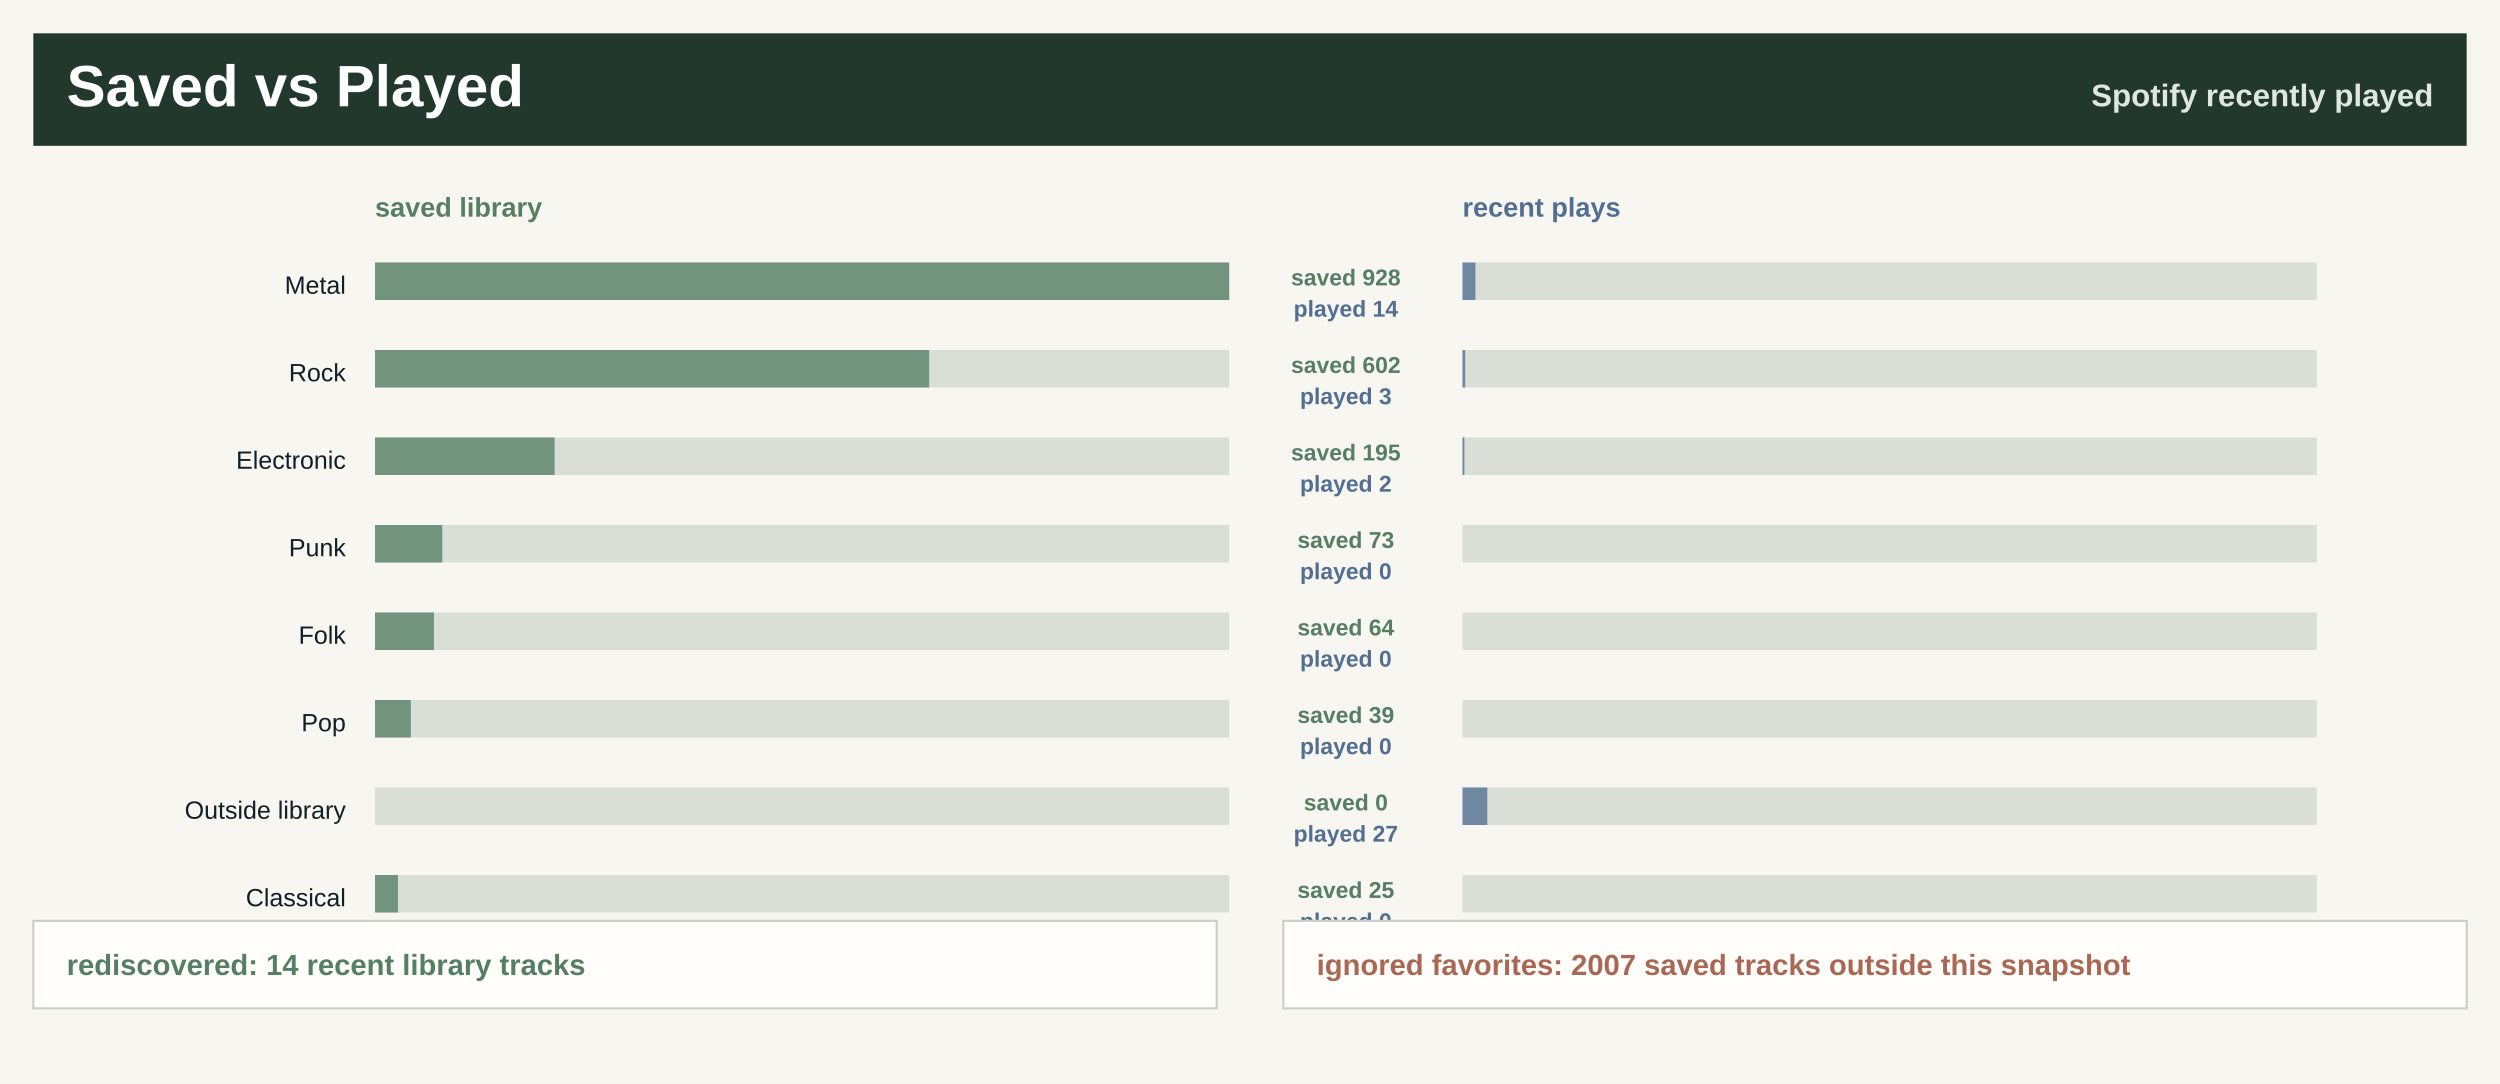
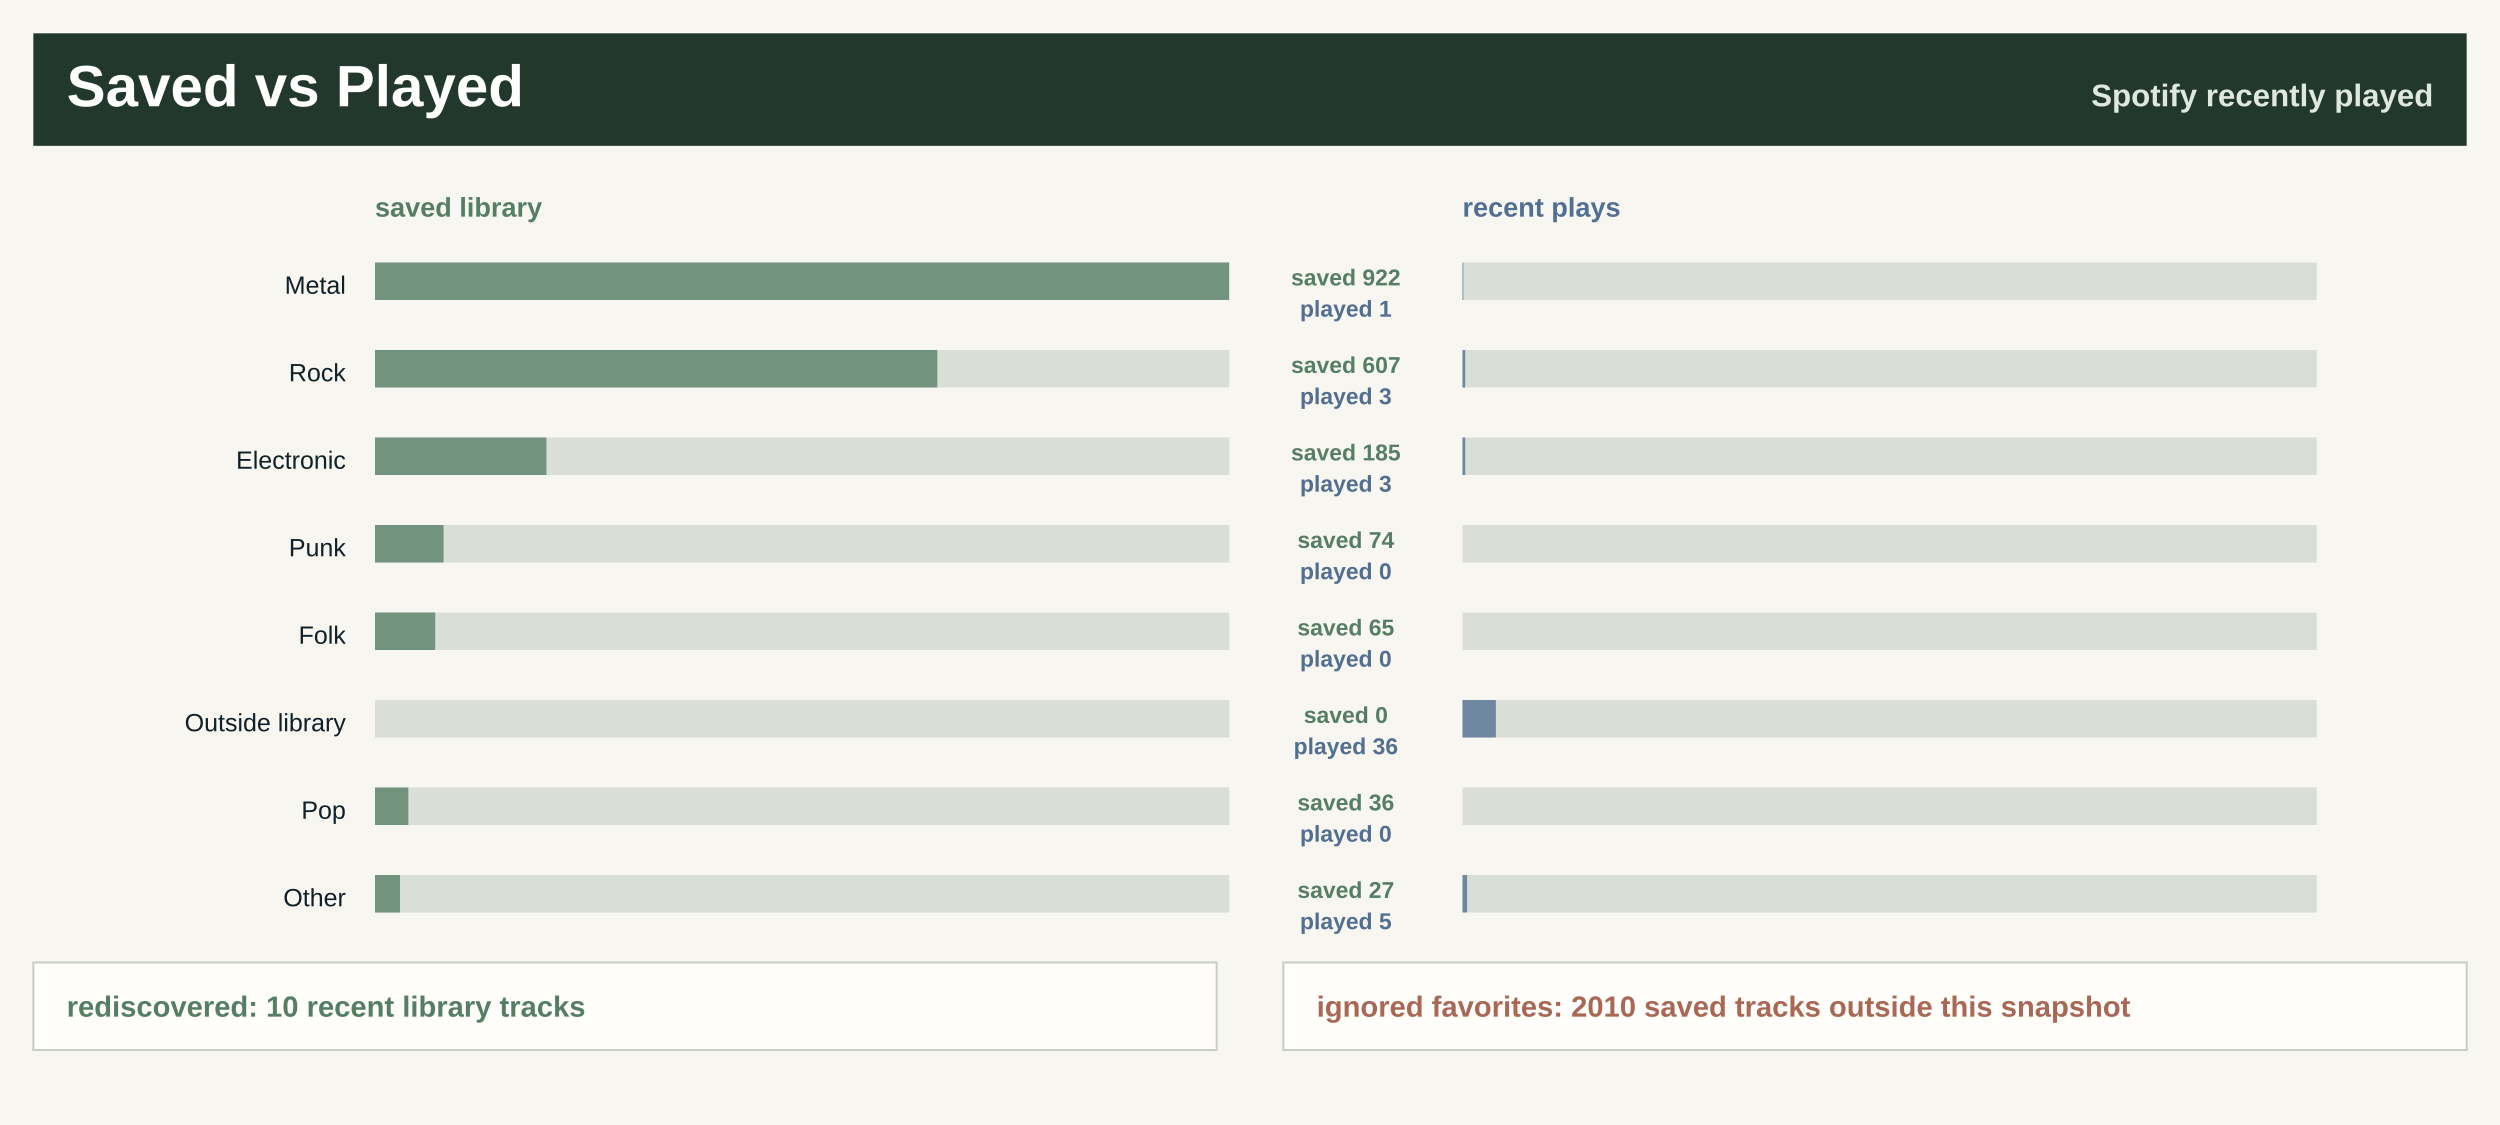
- <svg xmlns="http://www.w3.org/2000/svg" width="1200" height="520" viewBox="0 0 1200 520" role="img" aria-label="Saved library versus recently played">
-   <rect width="1200" height="520" fill="#f7f6f0" />
+ <svg xmlns="http://www.w3.org/2000/svg" width="1200" height="540" viewBox="0 0 1200 540" role="img" aria-label="Saved library versus recently played">
+   <rect width="1200" height="540" fill="#f7f6f0" />
  <rect x="16" y="16" width="1168" height="54" fill="#22382d" />
  <text x="32.0" y="51.0" font-family="Segoe UI, Arial, sans-serif" font-size="28" font-weight="800" fill="#ffffff" text-anchor="start">Saved vs Played</text>
  <text x="1168.0" y="51.0" font-family="Segoe UI, Arial, sans-serif" font-size="15" font-weight="800" fill="#dfe8df" text-anchor="end">Spotify recently played</text>
  <text x="180.0" y="104.0" font-family="Segoe UI, Arial, sans-serif" font-size="13" font-weight="800" fill="#557e64" text-anchor="start">saved library</text>
  <text x="702.0" y="104.0" font-family="Segoe UI, Arial, sans-serif" font-size="13" font-weight="800" fill="#526f92" text-anchor="start">recent plays</text>
  <text x="166.0" y="141.0" font-family="Segoe UI, Arial, sans-serif" font-size="12" font-weight="400" fill="#102027" text-anchor="end">Metal</text>
  <rect x="180.0" y="126.0" width="410" height="18" fill="#d9ded7" />
  <rect x="180.0" y="126.0" width="410.0" height="18" fill="#557e64" fill-opacity="0.78" />
  <rect x="702.0" y="126.0" width="410" height="18" fill="#d9ded7" />
-   <rect x="702.0" y="126.0" width="6.2" height="18" fill="#526f92" fill-opacity="0.78" />
-   <text x="646.0" y="137.0" font-family="Segoe UI, Arial, sans-serif" font-size="11" font-weight="800" fill="#557e64" text-anchor="middle">saved 928</text>
-   <text x="646.0" y="152.0" font-family="Segoe UI, Arial, sans-serif" font-size="11" font-weight="800" fill="#526f92" text-anchor="middle">played 14</text>
+   <rect x="702.0" y="126.0" width="0.4" height="18" fill="#526f92" fill-opacity="0.78" />
+   <text x="646.0" y="137.0" font-family="Segoe UI, Arial, sans-serif" font-size="11" font-weight="800" fill="#557e64" text-anchor="middle">saved 922</text>
+   <text x="646.0" y="152.0" font-family="Segoe UI, Arial, sans-serif" font-size="11" font-weight="800" fill="#526f92" text-anchor="middle">played 1</text>
  <text x="166.0" y="183.0" font-family="Segoe UI, Arial, sans-serif" font-size="12" font-weight="400" fill="#102027" text-anchor="end">Rock</text>
  <rect x="180.0" y="168.0" width="410" height="18" fill="#d9ded7" />
-   <rect x="180.0" y="168.0" width="266.0" height="18" fill="#557e64" fill-opacity="0.78" />
+   <rect x="180.0" y="168.0" width="269.9" height="18" fill="#557e64" fill-opacity="0.78" />
  <rect x="702.0" y="168.0" width="410" height="18" fill="#d9ded7" />
  <rect x="702.0" y="168.0" width="1.3" height="18" fill="#526f92" fill-opacity="0.78" />
-   <text x="646.0" y="179.0" font-family="Segoe UI, Arial, sans-serif" font-size="11" font-weight="800" fill="#557e64" text-anchor="middle">saved 602</text>
+   <text x="646.0" y="179.0" font-family="Segoe UI, Arial, sans-serif" font-size="11" font-weight="800" fill="#557e64" text-anchor="middle">saved 607</text>
  <text x="646.0" y="194.0" font-family="Segoe UI, Arial, sans-serif" font-size="11" font-weight="800" fill="#526f92" text-anchor="middle">played 3</text>
  <text x="166.0" y="225.0" font-family="Segoe UI, Arial, sans-serif" font-size="12" font-weight="400" fill="#102027" text-anchor="end">Electronic</text>
  <rect x="180.0" y="210.0" width="410" height="18" fill="#d9ded7" />
-   <rect x="180.0" y="210.0" width="86.2" height="18" fill="#557e64" fill-opacity="0.78" />
+   <rect x="180.0" y="210.0" width="82.3" height="18" fill="#557e64" fill-opacity="0.78" />
  <rect x="702.0" y="210.0" width="410" height="18" fill="#d9ded7" />
-   <rect x="702.0" y="210.0" width="0.9" height="18" fill="#526f92" fill-opacity="0.78" />
-   <text x="646.0" y="221.0" font-family="Segoe UI, Arial, sans-serif" font-size="11" font-weight="800" fill="#557e64" text-anchor="middle">saved 195</text>
-   <text x="646.0" y="236.0" font-family="Segoe UI, Arial, sans-serif" font-size="11" font-weight="800" fill="#526f92" text-anchor="middle">played 2</text>
+   <rect x="702.0" y="210.0" width="1.3" height="18" fill="#526f92" fill-opacity="0.78" />
+   <text x="646.0" y="221.0" font-family="Segoe UI, Arial, sans-serif" font-size="11" font-weight="800" fill="#557e64" text-anchor="middle">saved 185</text>
+   <text x="646.0" y="236.0" font-family="Segoe UI, Arial, sans-serif" font-size="11" font-weight="800" fill="#526f92" text-anchor="middle">played 3</text>
  <text x="166.0" y="267.0" font-family="Segoe UI, Arial, sans-serif" font-size="12" font-weight="400" fill="#102027" text-anchor="end">Punk</text>
  <rect x="180.0" y="252.0" width="410" height="18" fill="#d9ded7" />
-   <rect x="180.0" y="252.0" width="32.3" height="18" fill="#557e64" fill-opacity="0.78" />
+   <rect x="180.0" y="252.0" width="32.9" height="18" fill="#557e64" fill-opacity="0.78" />
  <rect x="702.0" y="252.0" width="410" height="18" fill="#d9ded7" />
  <rect x="702.0" y="252.0" width="0.0" height="18" fill="#526f92" fill-opacity="0.78" />
-   <text x="646.0" y="263.0" font-family="Segoe UI, Arial, sans-serif" font-size="11" font-weight="800" fill="#557e64" text-anchor="middle">saved 73</text>
+   <text x="646.0" y="263.0" font-family="Segoe UI, Arial, sans-serif" font-size="11" font-weight="800" fill="#557e64" text-anchor="middle">saved 74</text>
  <text x="646.0" y="278.0" font-family="Segoe UI, Arial, sans-serif" font-size="11" font-weight="800" fill="#526f92" text-anchor="middle">played 0</text>
  <text x="166.0" y="309.0" font-family="Segoe UI, Arial, sans-serif" font-size="12" font-weight="400" fill="#102027" text-anchor="end">Folk</text>
  <rect x="180.0" y="294.0" width="410" height="18" fill="#d9ded7" />
-   <rect x="180.0" y="294.0" width="28.3" height="18" fill="#557e64" fill-opacity="0.78" />
+   <rect x="180.0" y="294.0" width="28.9" height="18" fill="#557e64" fill-opacity="0.78" />
  <rect x="702.0" y="294.0" width="410" height="18" fill="#d9ded7" />
  <rect x="702.0" y="294.0" width="0.0" height="18" fill="#526f92" fill-opacity="0.78" />
-   <text x="646.0" y="305.0" font-family="Segoe UI, Arial, sans-serif" font-size="11" font-weight="800" fill="#557e64" text-anchor="middle">saved 64</text>
+   <text x="646.0" y="305.0" font-family="Segoe UI, Arial, sans-serif" font-size="11" font-weight="800" fill="#557e64" text-anchor="middle">saved 65</text>
  <text x="646.0" y="320.0" font-family="Segoe UI, Arial, sans-serif" font-size="11" font-weight="800" fill="#526f92" text-anchor="middle">played 0</text>
-   <text x="166.0" y="351.0" font-family="Segoe UI, Arial, sans-serif" font-size="12" font-weight="400" fill="#102027" text-anchor="end">Pop</text>
+   <text x="166.0" y="351.0" font-family="Segoe UI, Arial, sans-serif" font-size="12" font-weight="400" fill="#102027" text-anchor="end">Outside library</text>
  <rect x="180.0" y="336.0" width="410" height="18" fill="#d9ded7" />
-   <rect x="180.0" y="336.0" width="17.2" height="18" fill="#557e64" fill-opacity="0.78" />
+   <rect x="180.0" y="336.0" width="0.0" height="18" fill="#557e64" fill-opacity="0.78" />
  <rect x="702.0" y="336.0" width="410" height="18" fill="#d9ded7" />
-   <rect x="702.0" y="336.0" width="0.0" height="18" fill="#526f92" fill-opacity="0.78" />
-   <text x="646.0" y="347.0" font-family="Segoe UI, Arial, sans-serif" font-size="11" font-weight="800" fill="#557e64" text-anchor="middle">saved 39</text>
-   <text x="646.0" y="362.0" font-family="Segoe UI, Arial, sans-serif" font-size="11" font-weight="800" fill="#526f92" text-anchor="middle">played 0</text>
-   <text x="166.0" y="393.0" font-family="Segoe UI, Arial, sans-serif" font-size="12" font-weight="400" fill="#102027" text-anchor="end">Outside library</text>
+   <rect x="702.0" y="336.0" width="16.0" height="18" fill="#526f92" fill-opacity="0.78" />
+   <text x="646.0" y="347.0" font-family="Segoe UI, Arial, sans-serif" font-size="11" font-weight="800" fill="#557e64" text-anchor="middle">saved 0</text>
+   <text x="646.0" y="362.0" font-family="Segoe UI, Arial, sans-serif" font-size="11" font-weight="800" fill="#526f92" text-anchor="middle">played 36</text>
+   <text x="166.0" y="393.0" font-family="Segoe UI, Arial, sans-serif" font-size="12" font-weight="400" fill="#102027" text-anchor="end">Pop</text>
  <rect x="180.0" y="378.0" width="410" height="18" fill="#d9ded7" />
-   <rect x="180.0" y="378.0" width="0.0" height="18" fill="#557e64" fill-opacity="0.78" />
+   <rect x="180.0" y="378.0" width="16.0" height="18" fill="#557e64" fill-opacity="0.78" />
  <rect x="702.0" y="378.0" width="410" height="18" fill="#d9ded7" />
-   <rect x="702.0" y="378.0" width="11.9" height="18" fill="#526f92" fill-opacity="0.78" />
-   <text x="646.0" y="389.0" font-family="Segoe UI, Arial, sans-serif" font-size="11" font-weight="800" fill="#557e64" text-anchor="middle">saved 0</text>
-   <text x="646.0" y="404.0" font-family="Segoe UI, Arial, sans-serif" font-size="11" font-weight="800" fill="#526f92" text-anchor="middle">played 27</text>
-   <text x="166.0" y="435.0" font-family="Segoe UI, Arial, sans-serif" font-size="12" font-weight="400" fill="#102027" text-anchor="end">Classical</text>
+   <rect x="702.0" y="378.0" width="0.0" height="18" fill="#526f92" fill-opacity="0.78" />
+   <text x="646.0" y="389.0" font-family="Segoe UI, Arial, sans-serif" font-size="11" font-weight="800" fill="#557e64" text-anchor="middle">saved 36</text>
+   <text x="646.0" y="404.0" font-family="Segoe UI, Arial, sans-serif" font-size="11" font-weight="800" fill="#526f92" text-anchor="middle">played 0</text>
+   <text x="166.0" y="435.0" font-family="Segoe UI, Arial, sans-serif" font-size="12" font-weight="400" fill="#102027" text-anchor="end">Other</text>
  <rect x="180.0" y="420.0" width="410" height="18" fill="#d9ded7" />
-   <rect x="180.0" y="420.0" width="11.0" height="18" fill="#557e64" fill-opacity="0.78" />
+   <rect x="180.0" y="420.0" width="12.0" height="18" fill="#557e64" fill-opacity="0.78" />
  <rect x="702.0" y="420.0" width="410" height="18" fill="#d9ded7" />
-   <rect x="702.0" y="420.0" width="0.0" height="18" fill="#526f92" fill-opacity="0.78" />
-   <text x="646.0" y="431.0" font-family="Segoe UI, Arial, sans-serif" font-size="11" font-weight="800" fill="#557e64" text-anchor="middle">saved 25</text>
-   <text x="646.0" y="446.0" font-family="Segoe UI, Arial, sans-serif" font-size="11" font-weight="800" fill="#526f92" text-anchor="middle">played 0</text>
-   <rect x="16" y="442" width="568" height="42" fill="#fffefa" stroke="#c7d0c7" />
-   <rect x="616" y="442" width="568" height="42" fill="#fffefa" stroke="#c7d0c7" />
-   <text x="32.0" y="468.0" font-family="Segoe UI, Arial, sans-serif" font-size="14" font-weight="800" fill="#557e64" text-anchor="start">rediscovered: 14 recent library tracks</text>
-   <text x="632.0" y="468.0" font-family="Segoe UI, Arial, sans-serif" font-size="14" font-weight="800" fill="#a96855" text-anchor="start">ignored favorites: 2007 saved tracks outside this snapshot</text>
+   <rect x="702.0" y="420.0" width="2.2" height="18" fill="#526f92" fill-opacity="0.78" />
+   <text x="646.0" y="431.0" font-family="Segoe UI, Arial, sans-serif" font-size="11" font-weight="800" fill="#557e64" text-anchor="middle">saved 27</text>
+   <text x="646.0" y="446.0" font-family="Segoe UI, Arial, sans-serif" font-size="11" font-weight="800" fill="#526f92" text-anchor="middle">played 5</text>
+   <rect x="16" y="462" width="568" height="42" fill="#fffefa" stroke="#c7d0c7" />
+   <rect x="616" y="462" width="568" height="42" fill="#fffefa" stroke="#c7d0c7" />
+   <text x="32.0" y="488.0" font-family="Segoe UI, Arial, sans-serif" font-size="14" font-weight="800" fill="#557e64" text-anchor="start">rediscovered: 10 recent library tracks</text>
+   <text x="632.0" y="488.0" font-family="Segoe UI, Arial, sans-serif" font-size="14" font-weight="800" fill="#a96855" text-anchor="start">ignored favorites: 2010 saved tracks outside this snapshot</text>
</svg>
